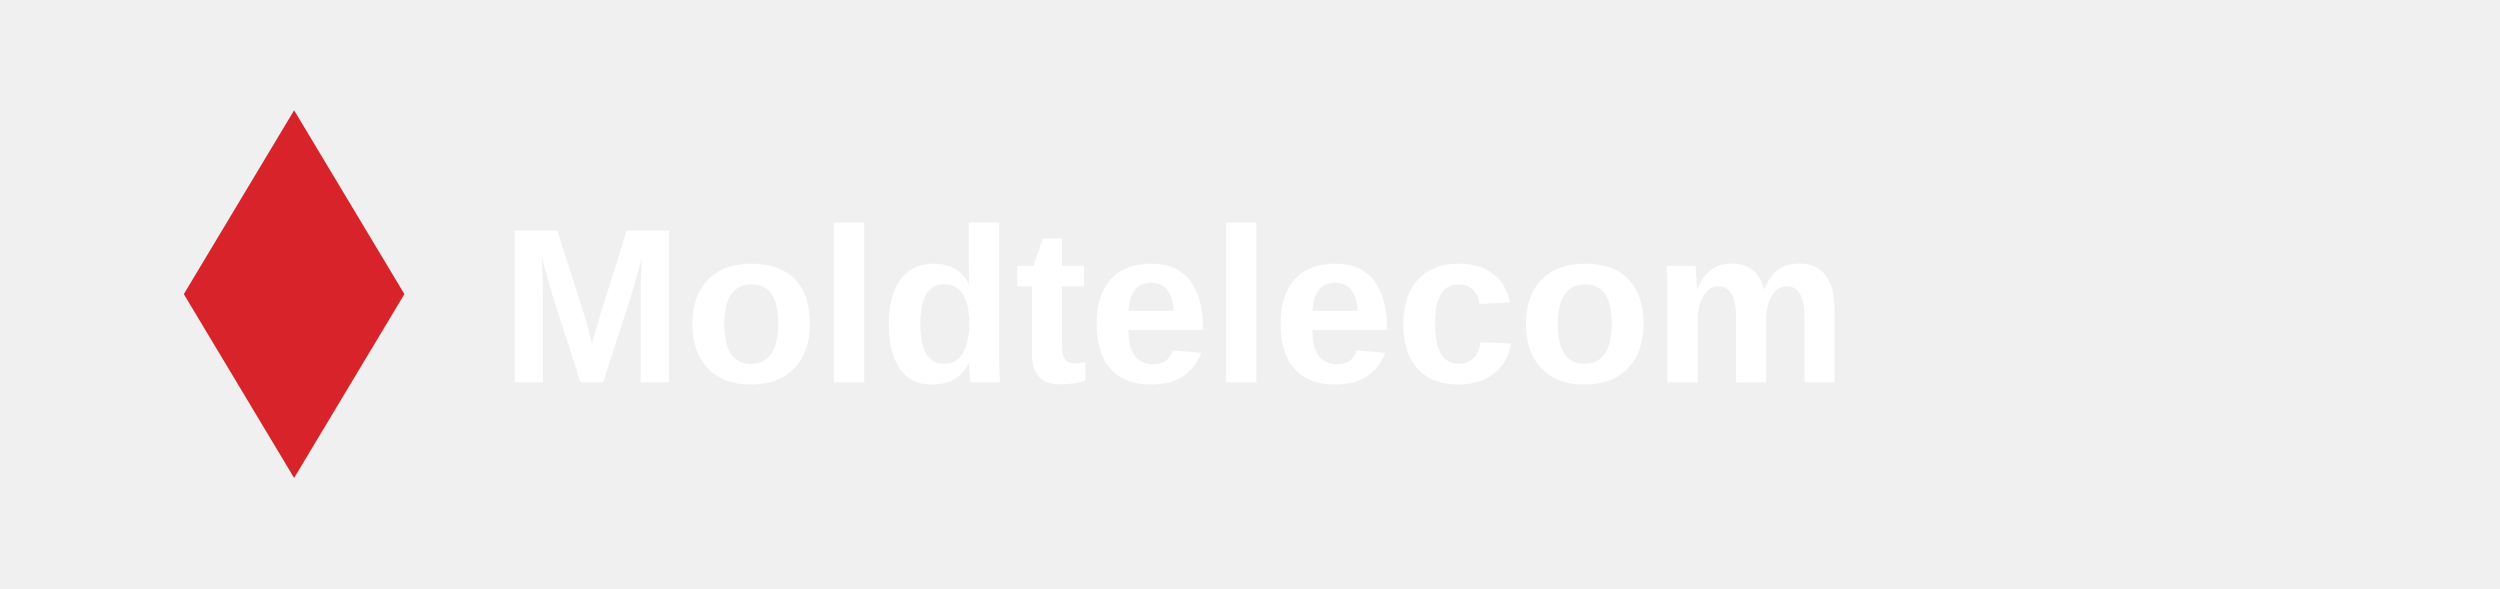
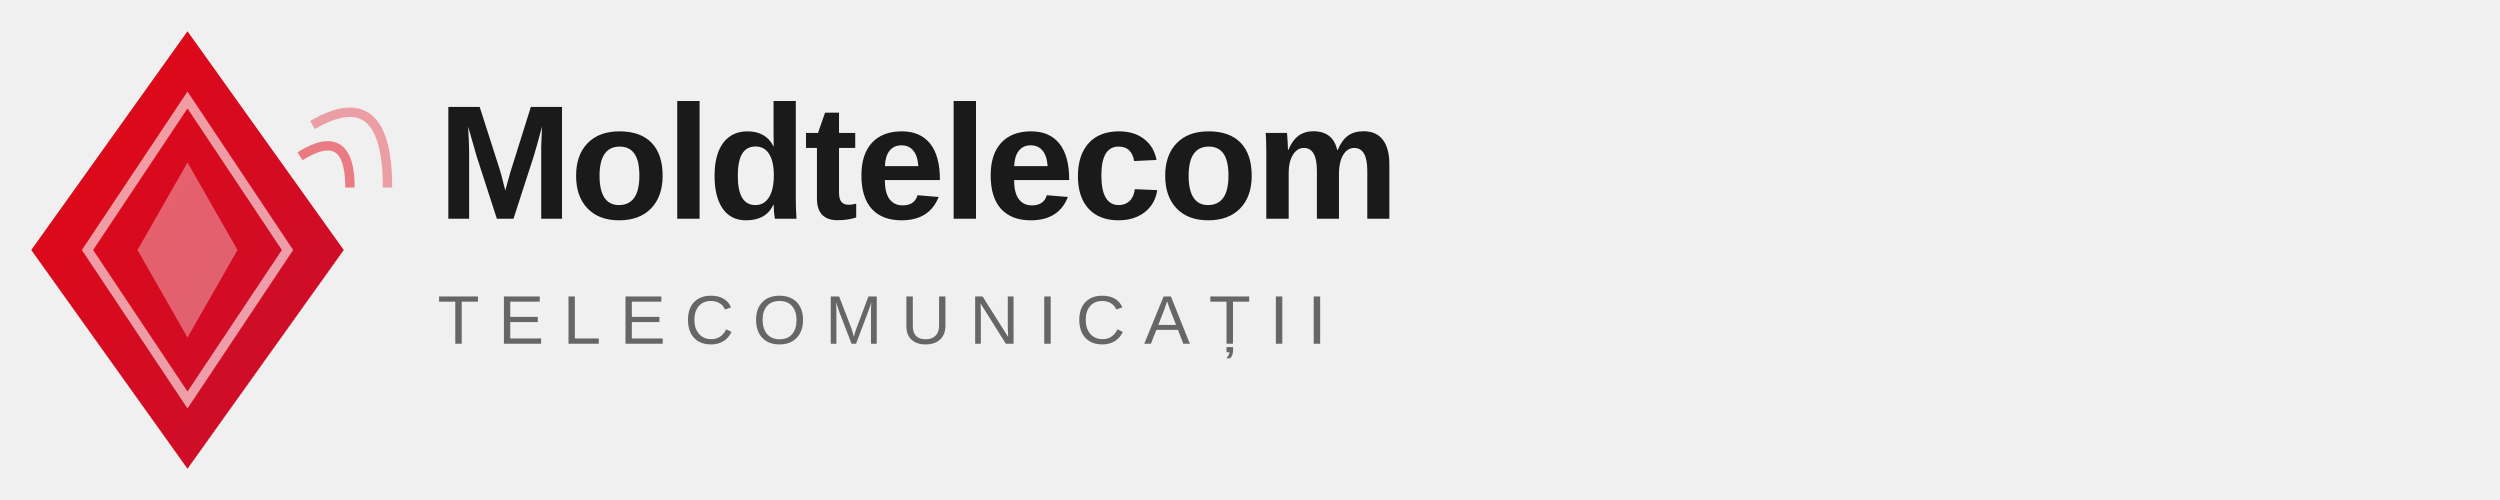
- <svg xmlns="http://www.w3.org/2000/svg" viewBox="0 0 340 80">
-   <path d="M25,40 L40,15 L55,40 L40,65 Z" fill="#D8232A" />
-   <text x="68" y="52" font-family="Helvetica Neue,Arial,sans-serif" font-size="30" font-weight="700" fill="#FFFFFF">Moldtelecom</text>
+ <svg xmlns="http://www.w3.org/2000/svg" viewBox="0 0 400 80">
+   <defs>
+     <linearGradient id="mtcGrad" x1="0" y1="0" x2="1" y2="1">
+       <stop offset="0%" stop-color="#E30613" />
+       <stop offset="100%" stop-color="#C8102E" />
+     </linearGradient>
+   </defs>
+   <path d="M30,5 L55,40 L30,75 L5,40 Z" fill="url(#mtcGrad)" />
+   <path d="M30,16 L46,40 L30,64 L14,40 Z" fill="none" stroke="white" stroke-width="1.5" opacity="0.6" />
+   <path d="M30,26 L38,40 L30,54 L22,40 Z" fill="white" opacity="0.35" />
+   <path d="M48,25 Q56,20 56,30" stroke="#E30613" stroke-width="1.5" fill="none" opacity="0.5" />
+   <path d="M50,20 Q62,13 62,30" stroke="#E30613" stroke-width="1.5" fill="none" opacity="0.35" />
+   <text x="70" y="35" font-family="-apple-system,Helvetica Neue,Arial,sans-serif" font-size="26" font-weight="800" fill="#1A1A1A" letter-spacing="-0.5">Moldtelecom</text>
+   <text x="70" y="55" font-family="-apple-system,Helvetica Neue,Arial,sans-serif" font-size="11" font-weight="500" fill="#666666" letter-spacing="3">TELECOMUNICAȚII</text>
</svg>
